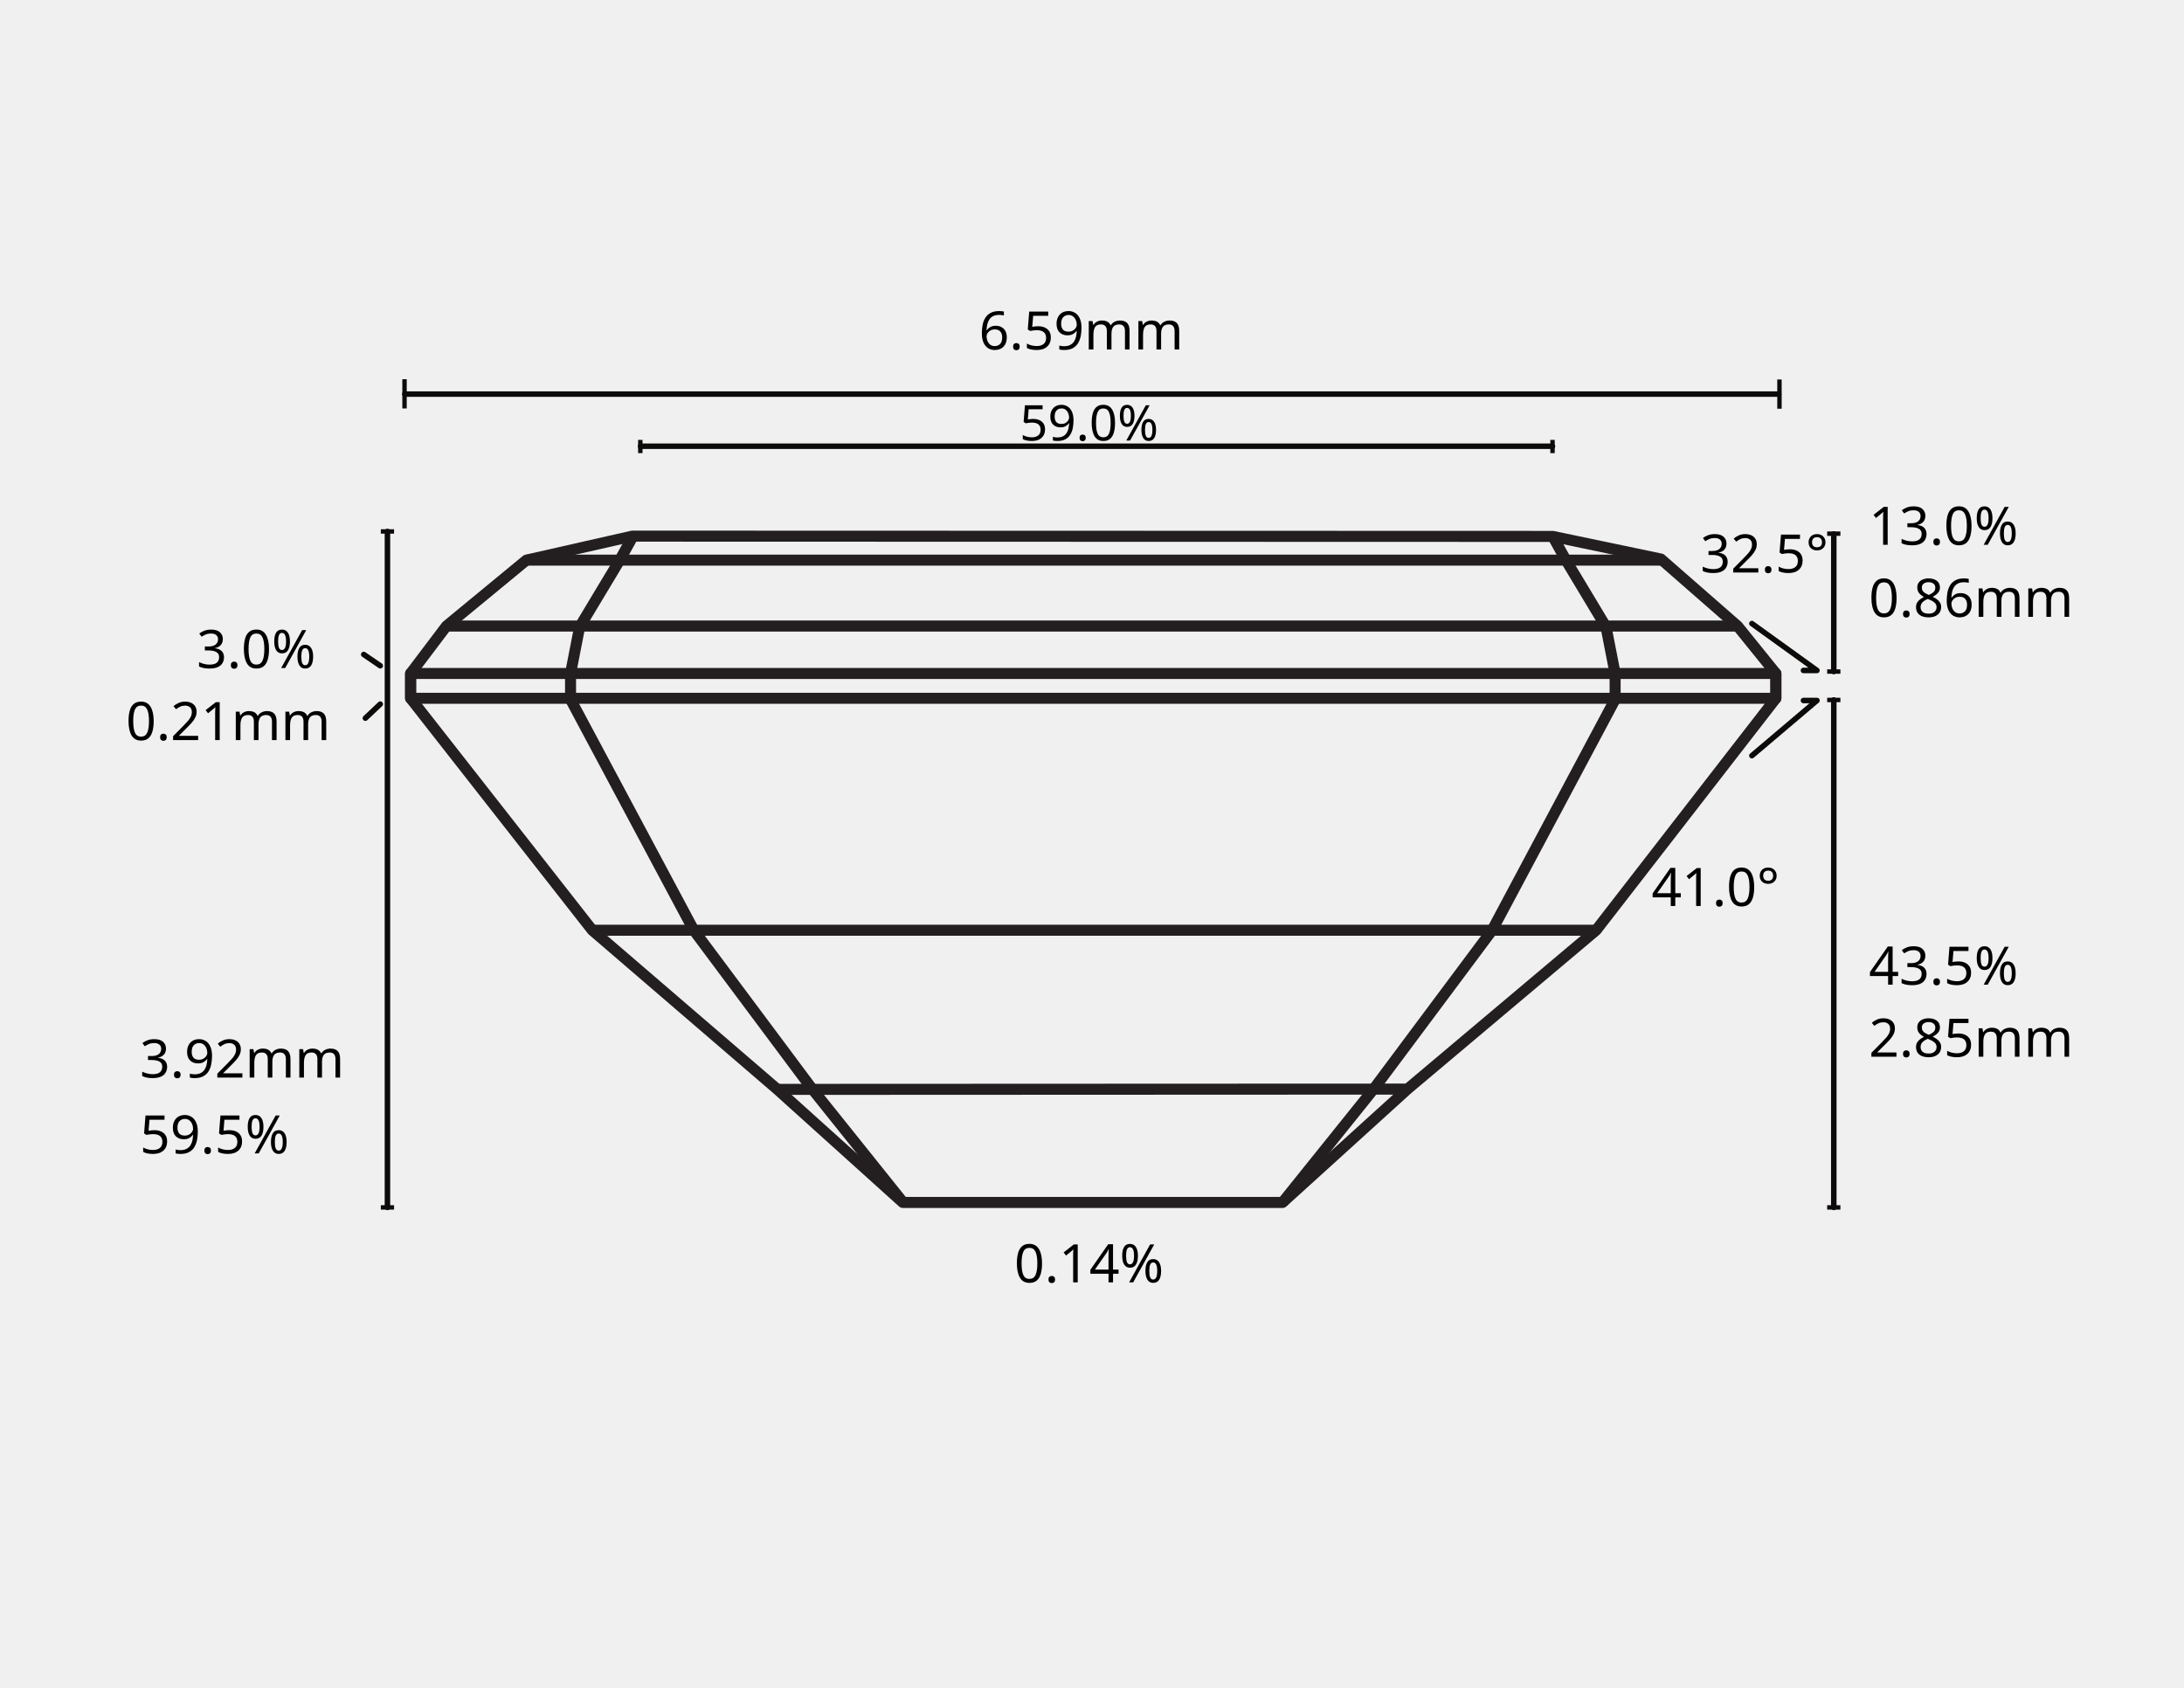
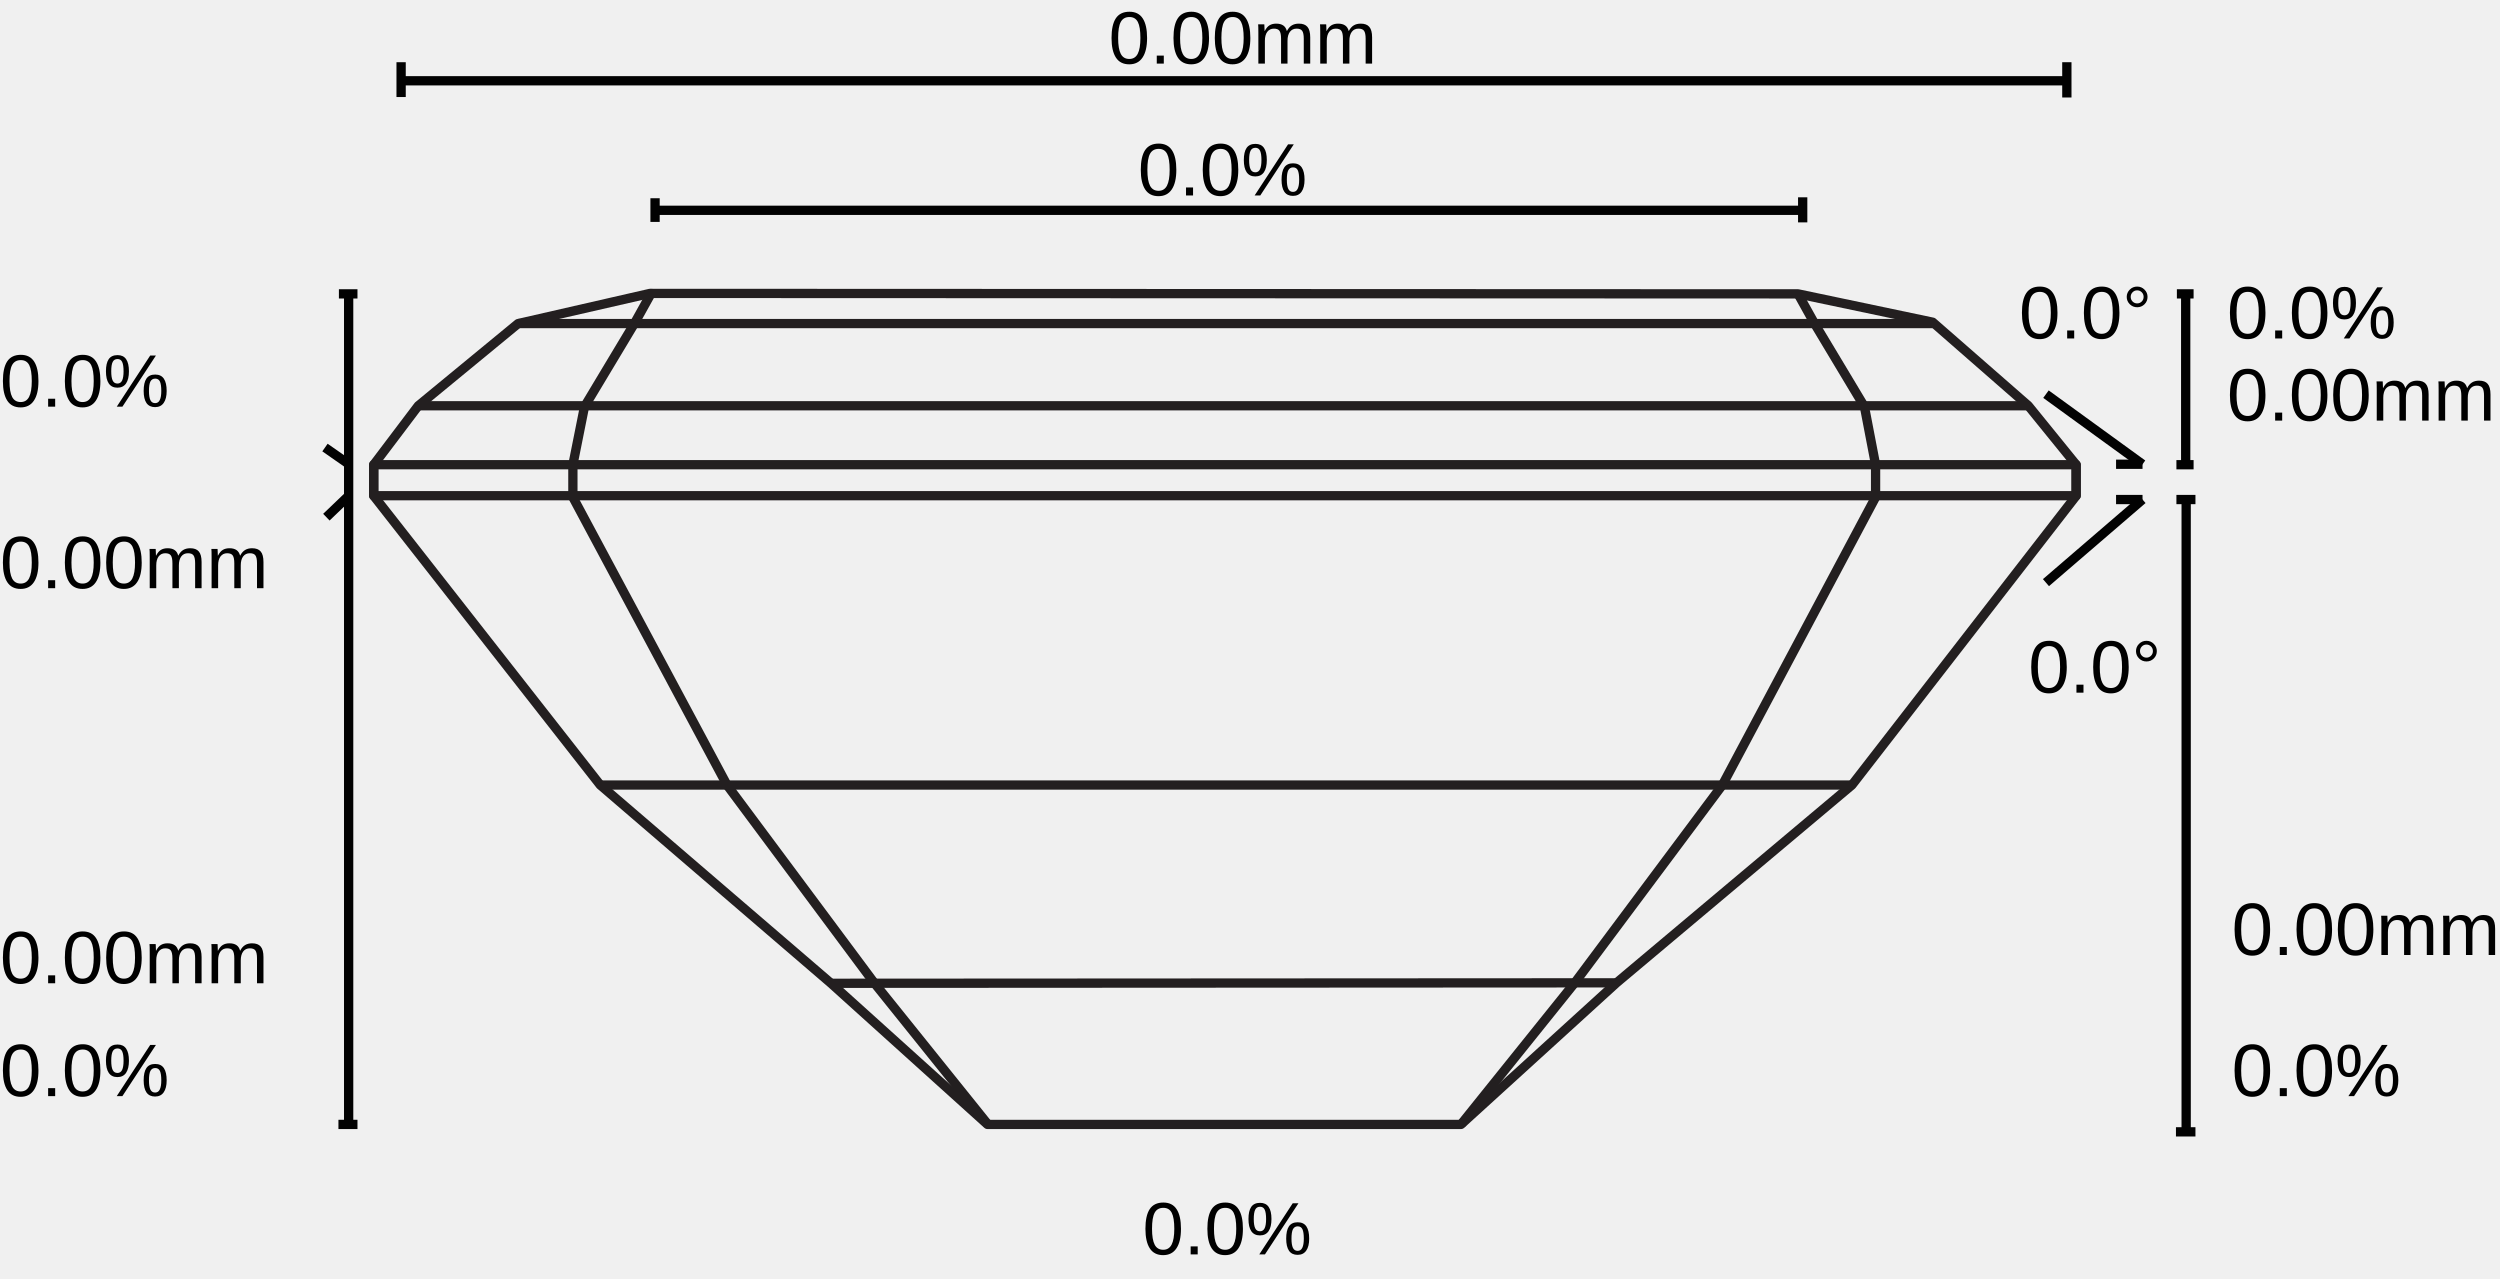
- <svg xmlns="http://www.w3.org/2000/svg" version="1.1" id="Layer_1" x="0px" y="0px" viewBox="0 0 792 612" enable-background="new 0 0 792 612" xml:space="preserve">
-   <path id="svg_35" fill="none" stroke="#0D0A0A" stroke-linecap="round" stroke-linejoin="round" stroke-miterlimit="10" d="  M274.8,170.9" />
-   <line id="svg_136" fill="none" stroke="#0D0A0A" stroke-width="2" stroke-linecap="round" stroke-linejoin="round" x1="140.5" y1="192.7" x2="140.5" y2="437.8" />
-   <rect id="svg_137" x="138.6" y="192.4" fill="#EF4966" stroke="#0D0A0A" stroke-miterlimit="10" width="3.8" height="0.6" />
-   <rect id="svg_138" x="138.6" y="437.5" fill="#EF4966" stroke="#0D0A0A" stroke-miterlimit="10" width="3.8" height="0.6" />
-   <line id="svg_139" fill="none" stroke="#0D0A0A" stroke-width="2" stroke-linecap="round" stroke-linejoin="round" x1="665" y1="253.8" x2="665" y2="437.8" />
-   <rect id="svg_140" x="663.1" y="253.5" fill="#EF4966" stroke="#0D0A0A" stroke-miterlimit="10" width="3.8" height="0.6" />
-   <rect id="svg_141" x="663.1" y="437.5" fill="#EF4966" stroke="#0D0A0A" stroke-miterlimit="10" width="3.8" height="0.6" />
-   <line id="svg_142" fill="none" stroke="#0D0A0A" stroke-width="2" stroke-linecap="round" stroke-linejoin="round" x1="665" y1="193.6" x2="665" y2="243.5" />
-   <rect id="svg_143" x="663.1" y="193.2" fill="#EF4966" stroke="#0D0A0A" stroke-miterlimit="10" width="3.8" height="0.6" />
-   <rect id="svg_144" x="663.1" y="243.2" fill="#EF4966" stroke="#0D0A0A" stroke-miterlimit="10" width="3.8" height="0.6" />
-   <line id="svg_145" fill="none" stroke="#0D0A0A" stroke-width="2" stroke-linecap="round" stroke-linejoin="round" x1="232.3" y1="161.8" x2="563" y2="161.8" />
-   <rect id="svg_146" x="231.9" y="160" fill="#EF4966" stroke="#0D0A0A" stroke-miterlimit="10" width="0.6" height="3.8" />
-   <g>
+ <svg xmlns="http://www.w3.org/2000/svg" id="Layer_1" data-name="Layer 1" viewBox="0 0 538.5 275.4">
+   <defs>
+     <style>
+       .cls-1, .cls-3 {
+         fill: none;
+         stroke-width: 2px;
+       }
+ 
+       .cls-1 {
+         stroke: #020202;
+         stroke-miterlimit: 10;
+       }
+ 
+       .cls-2 {
+         isolation: isolate;
+         font-size: 16px;
+         font-family: ArialMT, Arial;
+       }
+ 
+       .cls-3 {
+         stroke: #231f20;
+         stroke-linejoin: round;
+       }
+     </style>
+   </defs>
+   <g id="lines">
+     <line class="cls-1" x1="141.1" y1="45.3" x2="387.8" y2="45.3" />
+     <line class="cls-1" x1="141.1" y1="42.7" x2="141.1" y2="47.8" />
+     <line class="cls-1" x1="388.3" y1="42.5" x2="388.3" y2="47.9" />
    <g>
-       <rect id="svg_147" x="562.7" y="160" fill="#EF4966" stroke="#0D0A0A" stroke-miterlimit="10" width="0.6" height="3.8" />
+       <line class="cls-1" x1="86.5" y1="17.4" x2="445" y2="17.4" />
+       <line class="cls-1" x1="445.2" y1="13.4" x2="445.2" y2="21" />
+       <line class="cls-1" x1="86.4" y1="13.4" x2="86.4" y2="20.9" />
+     </g>
+     <g>
+       <line class="cls-1" x1="75.1" y1="63.3" x2="75.1" y2="242" />
+       <line class="cls-1" x1="73" y1="63.3" x2="77" y2="63.3" />
+       <line class="cls-1" x1="72.9" y1="242.2" x2="77" y2="242.2" />
+     </g>
+     <g>
+       <line class="cls-1" x1="470.8" y1="63.3" x2="470.8" y2="100.1" />
+       <line class="cls-1" x1="468.9" y1="63.3" x2="472.5" y2="63.3" />
+       <line class="cls-1" x1="468.8" y1="100.1" x2="472.5" y2="100.1" />
+     </g>
+     <g>
+       <line class="cls-1" x1="470.9" y1="107.9" x2="470.9" y2="243.7" />
+       <line class="cls-1" x1="468.8" y1="107.6" x2="472.9" y2="107.6" />
+       <line class="cls-1" x1="468.7" y1="243.8" x2="472.9" y2="243.8" />
+     </g>
+     <g>
+       <line class="cls-1" x1="440.7" y1="84.9" x2="461.5" y2="100" />
+       <line class="cls-1" x1="455.8" y1="100" x2="461.5" y2="100" />
+     </g>
+     <line class="cls-1" x1="70" y1="96.4" x2="75.3" y2="100.1" />
+     <line class="cls-1" x1="70.3" y1="111.4" x2="75.1" y2="106.8" />
+     <g>
+       <line class="cls-1" x1="440.7" y1="125.5" x2="461.5" y2="107.6" />
+       <line class="cls-1" x1="455.8" y1="107.6" x2="461.5" y2="107.6" />
    </g>
  </g>
-   <g>
-     <g>
-       <line id="svg_188" fill="none" stroke="#0D0A0A" stroke-width="2" stroke-linecap="round" stroke-linejoin="round" x1="146.8" y1="142.9" x2="645" y2="142.9" />
+   <g id="text">
+     <text class="cls-2" id="SVG_culet_mm" transform="translate(246.1 270.2)">0.0%</text>
+     <text class="cls-2" id="SVG_crown_rounded" transform="translate(434.9 72.9)">0.0°</text>
+     <text class="cls-2" id="SVG_pavillion_rounded" transform="translate(436.9 149.2)">0.0°</text>
+     <g id="Pavillion">
+       <text class="cls-2" id="SVG_pavillion_pre" transform="translate(480.7 236.1)">0.0%</text>
+       <text class="cls-2" id="SVG_pavillion_mm" transform="translate(480.7 205.7)">0.00mm</text>
+     </g>
+     <g id="Crown">
+       <text class="cls-2" id="SVG_crown_mm" transform="translate(479.7 90.6)">0.00mm</text>
+       <text class="cls-2" id="SVG_crown_pre" transform="translate(479.7 72.9)">0.0%</text>
+     </g>
+     <g id="Total">
+       <text class="cls-2" id="SVG_total_depth_per" transform="translate(0 236.1)">0.0%</text>
+       <text class="cls-2" id="SVG_total_depth_mm" transform="translate(0 211.8)">0.00mm</text>
+     </g>
+     <g id="Girdle">
+       <text class="cls-2" id="SVG_girdle_mm" transform="translate(0 126.7)">0.00mm</text>
+       <text class="cls-2" id="SVG_girdle_pre" transform="translate(0 87.6)">0.0%</text>
+     </g>
+     <g id="Table">
+       <text class="cls-2" id="SVG_table_pre" transform="translate(245.1 42.1)">0.0%</text>
+       <text class="cls-2" id="SVG_width_mm" transform="translate(238.8 13.7)">0.00mm</text>
    </g>
  </g>
-   <g>
+   <g id="emerald">
    <g>
-       <rect id="svg_189" x="146.4" y="138" fill="#010101" stroke="#0D0A0A" stroke-miterlimit="10" width="0.6" height="9.6" />
+       <rect class="cls-3" x="80.5" y="100.1" width="366.7" height="6.67" />
+       <polygon class="cls-3" points="212.7 242.2 314.7 242.2 348.2 211.7 398.9 169.1 447.2 106.8 447.2 100.1 436.9 87.4 416.3 69.4 387.3 63.3 140 63.2 111.6 69.7 90.1 87.4 80.5 100.1 80.5 106.8 129.3 169.1 179 211.8 212.7 242.2" />
+       <line class="cls-3" x1="111.6" y1="69.7" x2="416.3" y2="69.7" />
+       <line class="cls-3" x1="90.1" y1="87.4" x2="436.9" y2="87.4" />
+       <line class="cls-3" x1="129.3" y1="169.1" x2="398.9" y2="169.1" />
+       <line class="cls-3" x1="179" y1="211.8" x2="348.2" y2="211.7" />
+       <polyline class="cls-3" points="314.7 242.2 339.2 211.7 371 169.1 404 107.1 404 100.1 401.6 87.6 390.8 69.6 387.3 63.3" />
+       <polyline class="cls-3" points="212.8 242.2 188.3 211.7 156.6 169.1 123.4 107.1 123.4 100.1 125.9 87.6 136.7 69.6 140.2 63.3" />
    </g>
  </g>
-   <line id="svg_253" fill="none" stroke="#0D0A0A" stroke-width="2" stroke-linecap="round" stroke-linejoin="round" stroke-miterlimit="10" x1="131.9" y1="237.3" x2="137.9" y2="241.4" />
-   <line id="svg_254" fill="none" stroke="#0D0A0A" stroke-width="2" stroke-linecap="round" stroke-linejoin="round" stroke-miterlimit="10" x1="132.5" y1="260.4" x2="137.9" y2="255.3" />
-   <polyline id="svg_255" fill="none" stroke="#0D0A0A" stroke-width="2" stroke-linecap="round" stroke-linejoin="round" stroke-miterlimit="10" points="  654,254 658.9,254 635.3,274 " />
-   <g>
-     <polyline id="svg_256" fill="none" stroke="#0D0A0A" stroke-width="2" stroke-linecap="round" stroke-linejoin="round" stroke-miterlimit="10" points="   654,243.1 658.9,243.1 635.3,226.1  " />
-   </g>
-   <g>
-     <g>
-       <rect id="svg_189_1_" x="645" y="138.1" fill="#010101" stroke="#0D0A0A" stroke-miterlimit="10" width="0.6" height="9.6" />
-     </g>
-   </g>
-   <text id="SVG_width_mm" transform="matrix(1 0 0 1 354.9952 126.725)" font-family="'ArialMT'" font-size="19.25">6.59mm</text>
-   <text id="SVG_table_pre" transform="matrix(1 0 0 1 369.7706 159.725)" font-family="'ArialMT'" font-size="17.875">59.0%</text>
-   <text id="SVG_crown_pre" transform="matrix(1 0 0 1 677.7109 197.5375)" font-family="'ArialMT'" font-size="19.25">13.0%</text>
-   <text id="SVG_crown_mm" transform="matrix(1 0 0 1 677.7109 223.6624)" font-family="'ArialMT'" font-size="19.25">0.86mm</text>
-   <text id="SVG_pavillion_pre" transform="matrix(1 0 0 1 677.7109 357.0375)" font-family="'ArialMT'" font-size="19.25">43.5%</text>
-   <text id="SVG_pavillion_mm" transform="matrix(1 0 0 1 677.7109 383.1625)" font-family="'ArialMT'" font-size="19.25">2.85mm</text>
-   <text id="SVG_girdle_pre" transform="matrix(1 0 0 1 71.3243 242.2249)" font-family="'ArialMT'" font-size="19.25">3.0%</text>
-   <text id="SVG_girdle_mm" transform="matrix(1 0 0 1 45.6719 268.35)" font-family="'ArialMT'" font-size="19.25">0.21mm</text>
-   <text id="SVG_culet_mm" transform="matrix(1 0 0 1 367.8214 464.9749)" font-family="'ArialMT'" font-size="19.25">0.14%</text>
-   <text id="SVG_crown_rounded" transform="matrix(1 0 0 1 616.6084 207.5981)" font-family="'ArialMT'" font-size="19.25">32.5°</text>
-   <text id="SVG_pavillion_rounded" transform="matrix(1 0 0 1 598.8955 328.5062)" font-family="'ArialMT'" font-size="19.25">41.0°</text>
-   <text id="SVG_total_depth_per" transform="matrix(1 0 0 1 50.7051 390.7249)" font-family="'ArialMT'" font-size="19.25">3.92mm</text>
-   <text id="SVG_total_depth_mm" transform="matrix(1 0 0 1 50.7051 418.225)" font-family="'ArialMT'" font-size="19.25">59.5%</text>
-   <g>
- </g>
-   <rect x="1785.3" y="309.1" fill="#FFFFFF" width="432.4" height="273.3" />
-   <rect x="1072.9" y="166.5" fill="#FFFFFF" stroke="#231F20" stroke-miterlimit="10" width="497.3" height="23.2" />
-   <g>
-     <rect x="148.9" y="244.2" fill="none" stroke="#231F20" stroke-width="4" stroke-linejoin="round" stroke-miterlimit="10" width="495.1" height="9" />
-     <polygon fill="none" stroke="#231F20" stroke-width="4" stroke-linejoin="round" stroke-miterlimit="10" points="327.4,436    465.1,436 510.4,394.9 578.8,337.3 644,253.2 644,244.2 630.1,227 602.3,202.7 563.1,194.5 229.3,194.4 190.9,203.1 161.9,227    148.9,244.2 148.9,253.2 214.8,337.3 281.9,395  " />
-     <line fill="none" stroke="#231F20" stroke-width="4" stroke-linejoin="round" stroke-miterlimit="10" x1="190.9" y1="203.1" x2="602.3" y2="203.1" />
-     <line fill="none" stroke="#231F20" stroke-width="4" stroke-linejoin="round" stroke-miterlimit="10" x1="161.9" y1="227" x2="630.1" y2="227" />
-     <line fill="none" stroke="#231F20" stroke-width="4" stroke-linejoin="round" stroke-miterlimit="10" x1="214.8" y1="337.3" x2="578.8" y2="337.3" />
-     <line fill="none" stroke="#231F20" stroke-width="4" stroke-linejoin="round" stroke-miterlimit="10" x1="281.9" y1="395" x2="510.4" y2="394.9" />
-     <polyline fill="none" stroke="#231F20" stroke-width="4" stroke-linejoin="round" stroke-miterlimit="10" points="465.1,436    498.2,394.8 541.1,337.3 585.7,253.6 585.7,244.2 582.4,227.3 567.8,203 563.1,194.5  " />
-     <polyline fill="none" stroke="#231F20" stroke-width="4" stroke-linejoin="round" stroke-miterlimit="10" points="327.5,436    294.5,394.8 251.6,337.3 206.9,253.6 206.9,244.2 210.2,227.3 224.8,203 229.5,194.5  " />
-   </g>
</svg>
